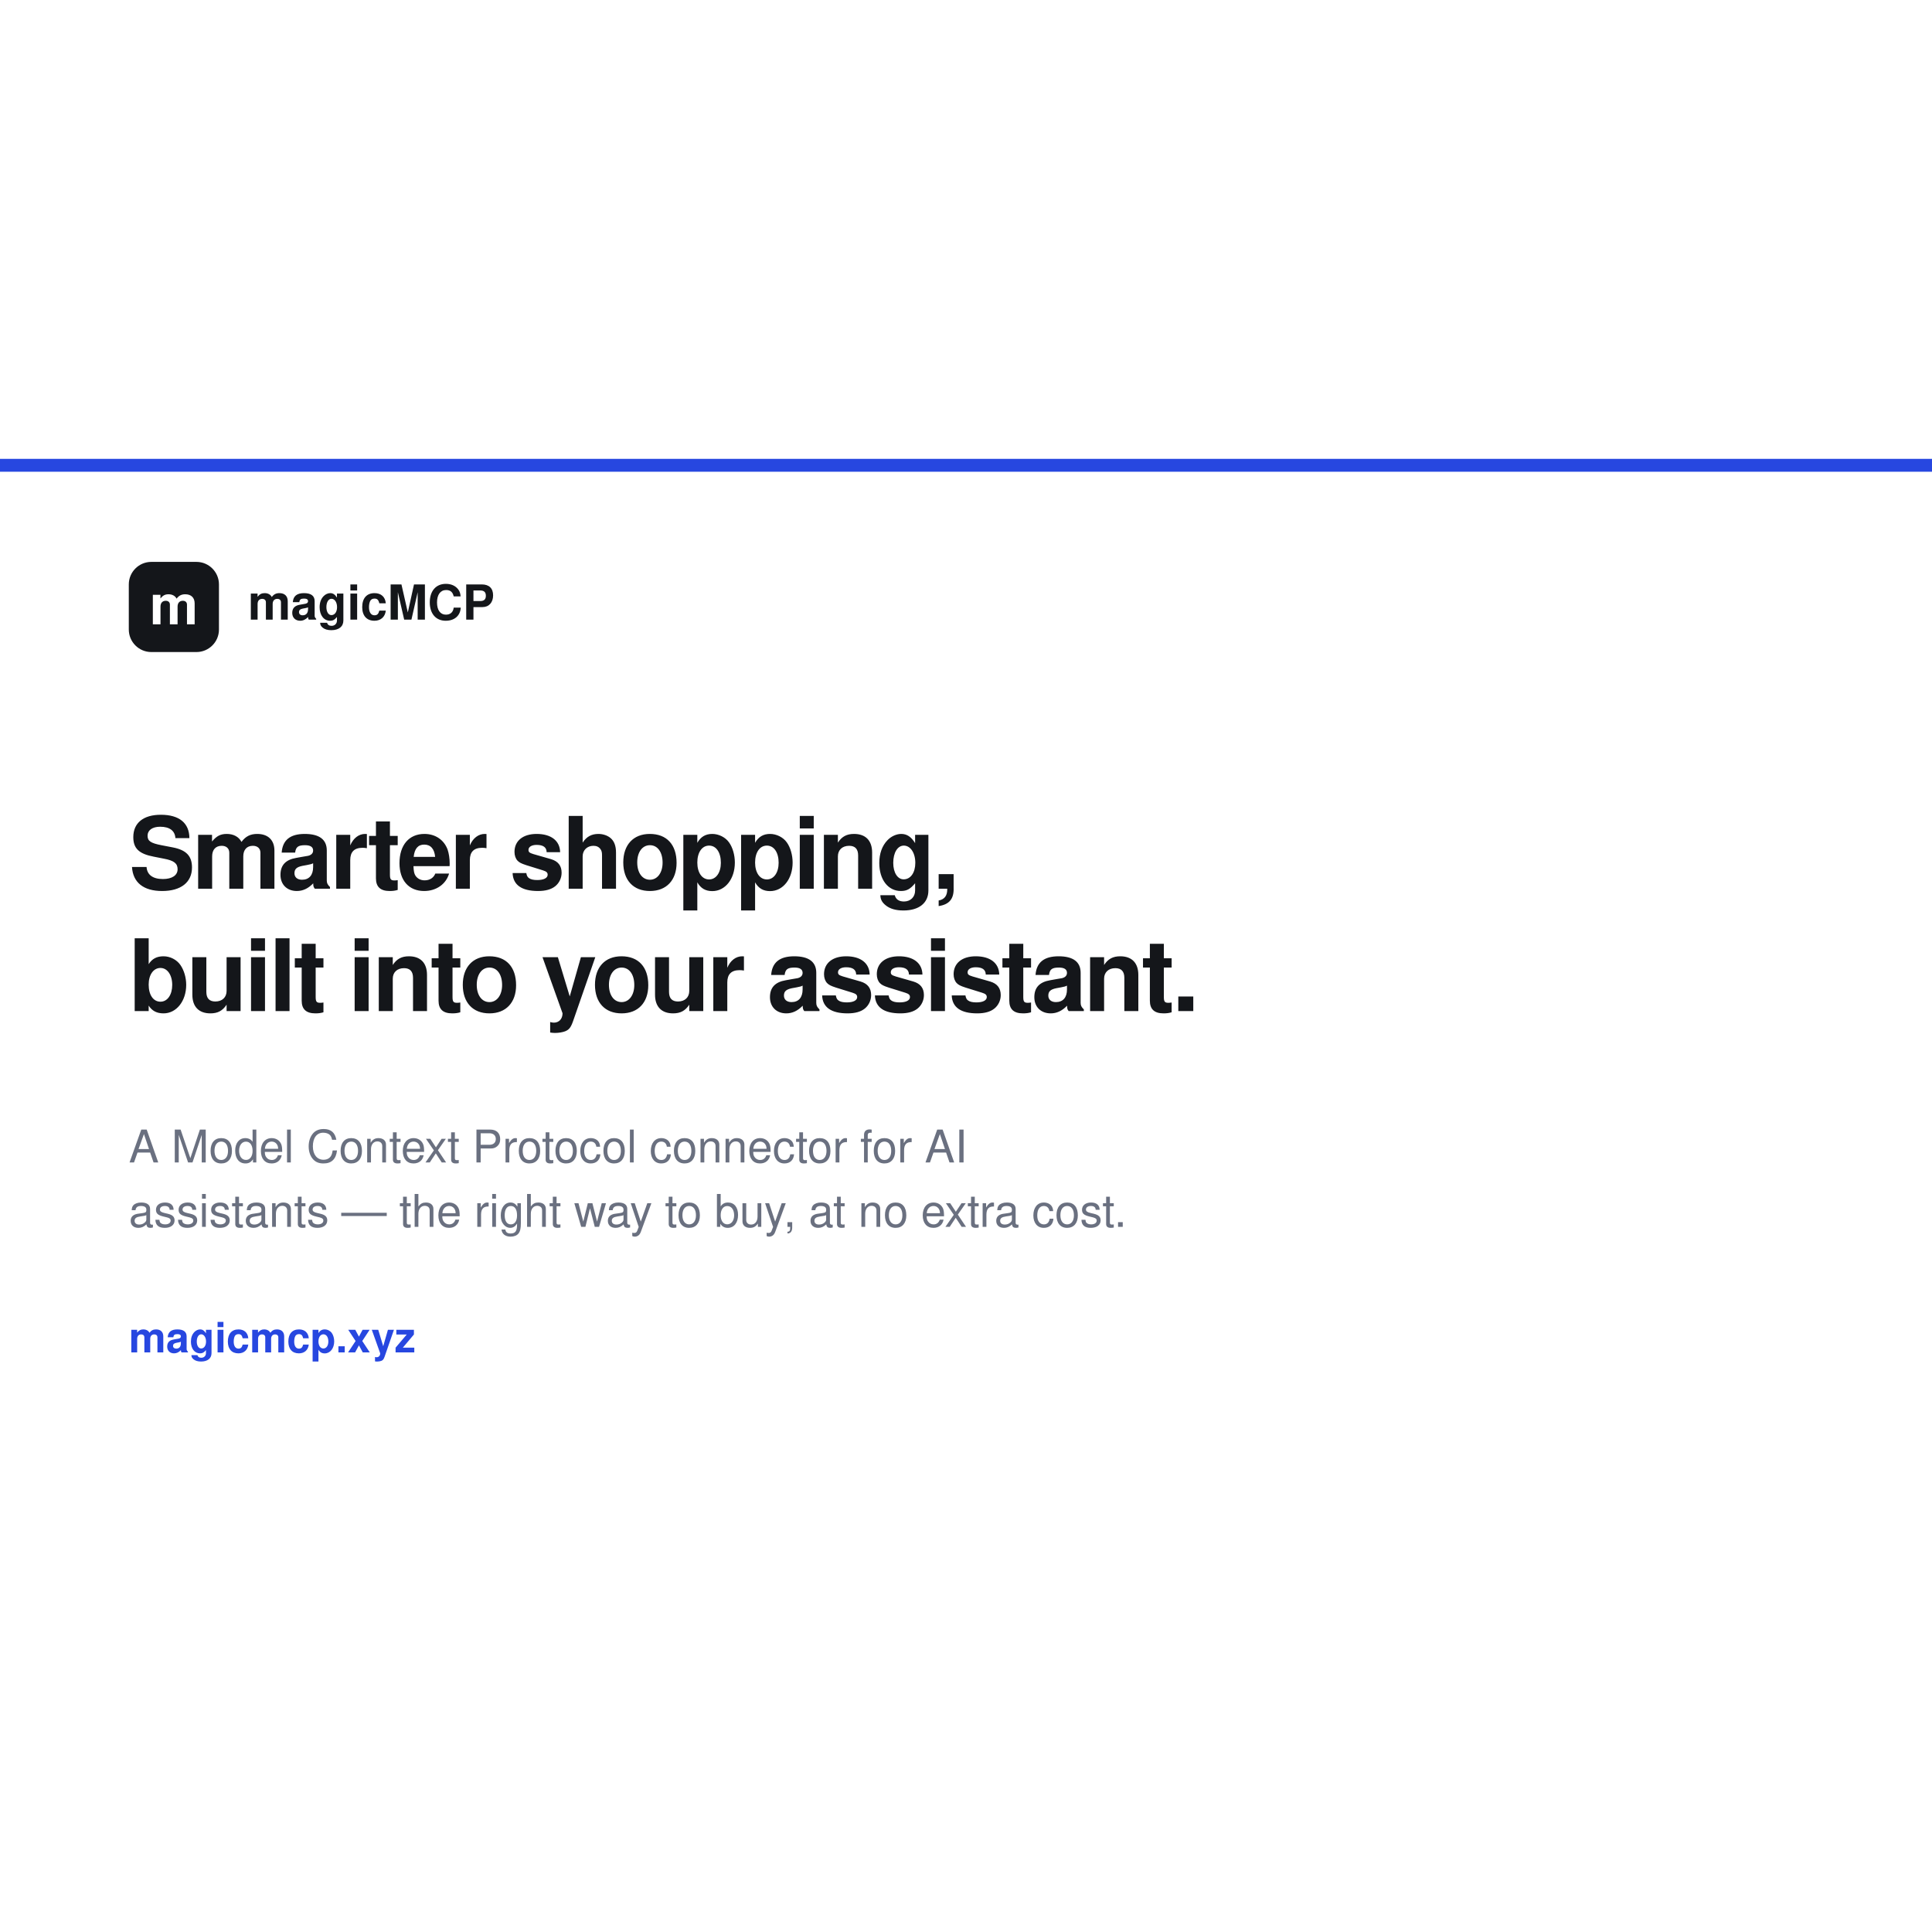
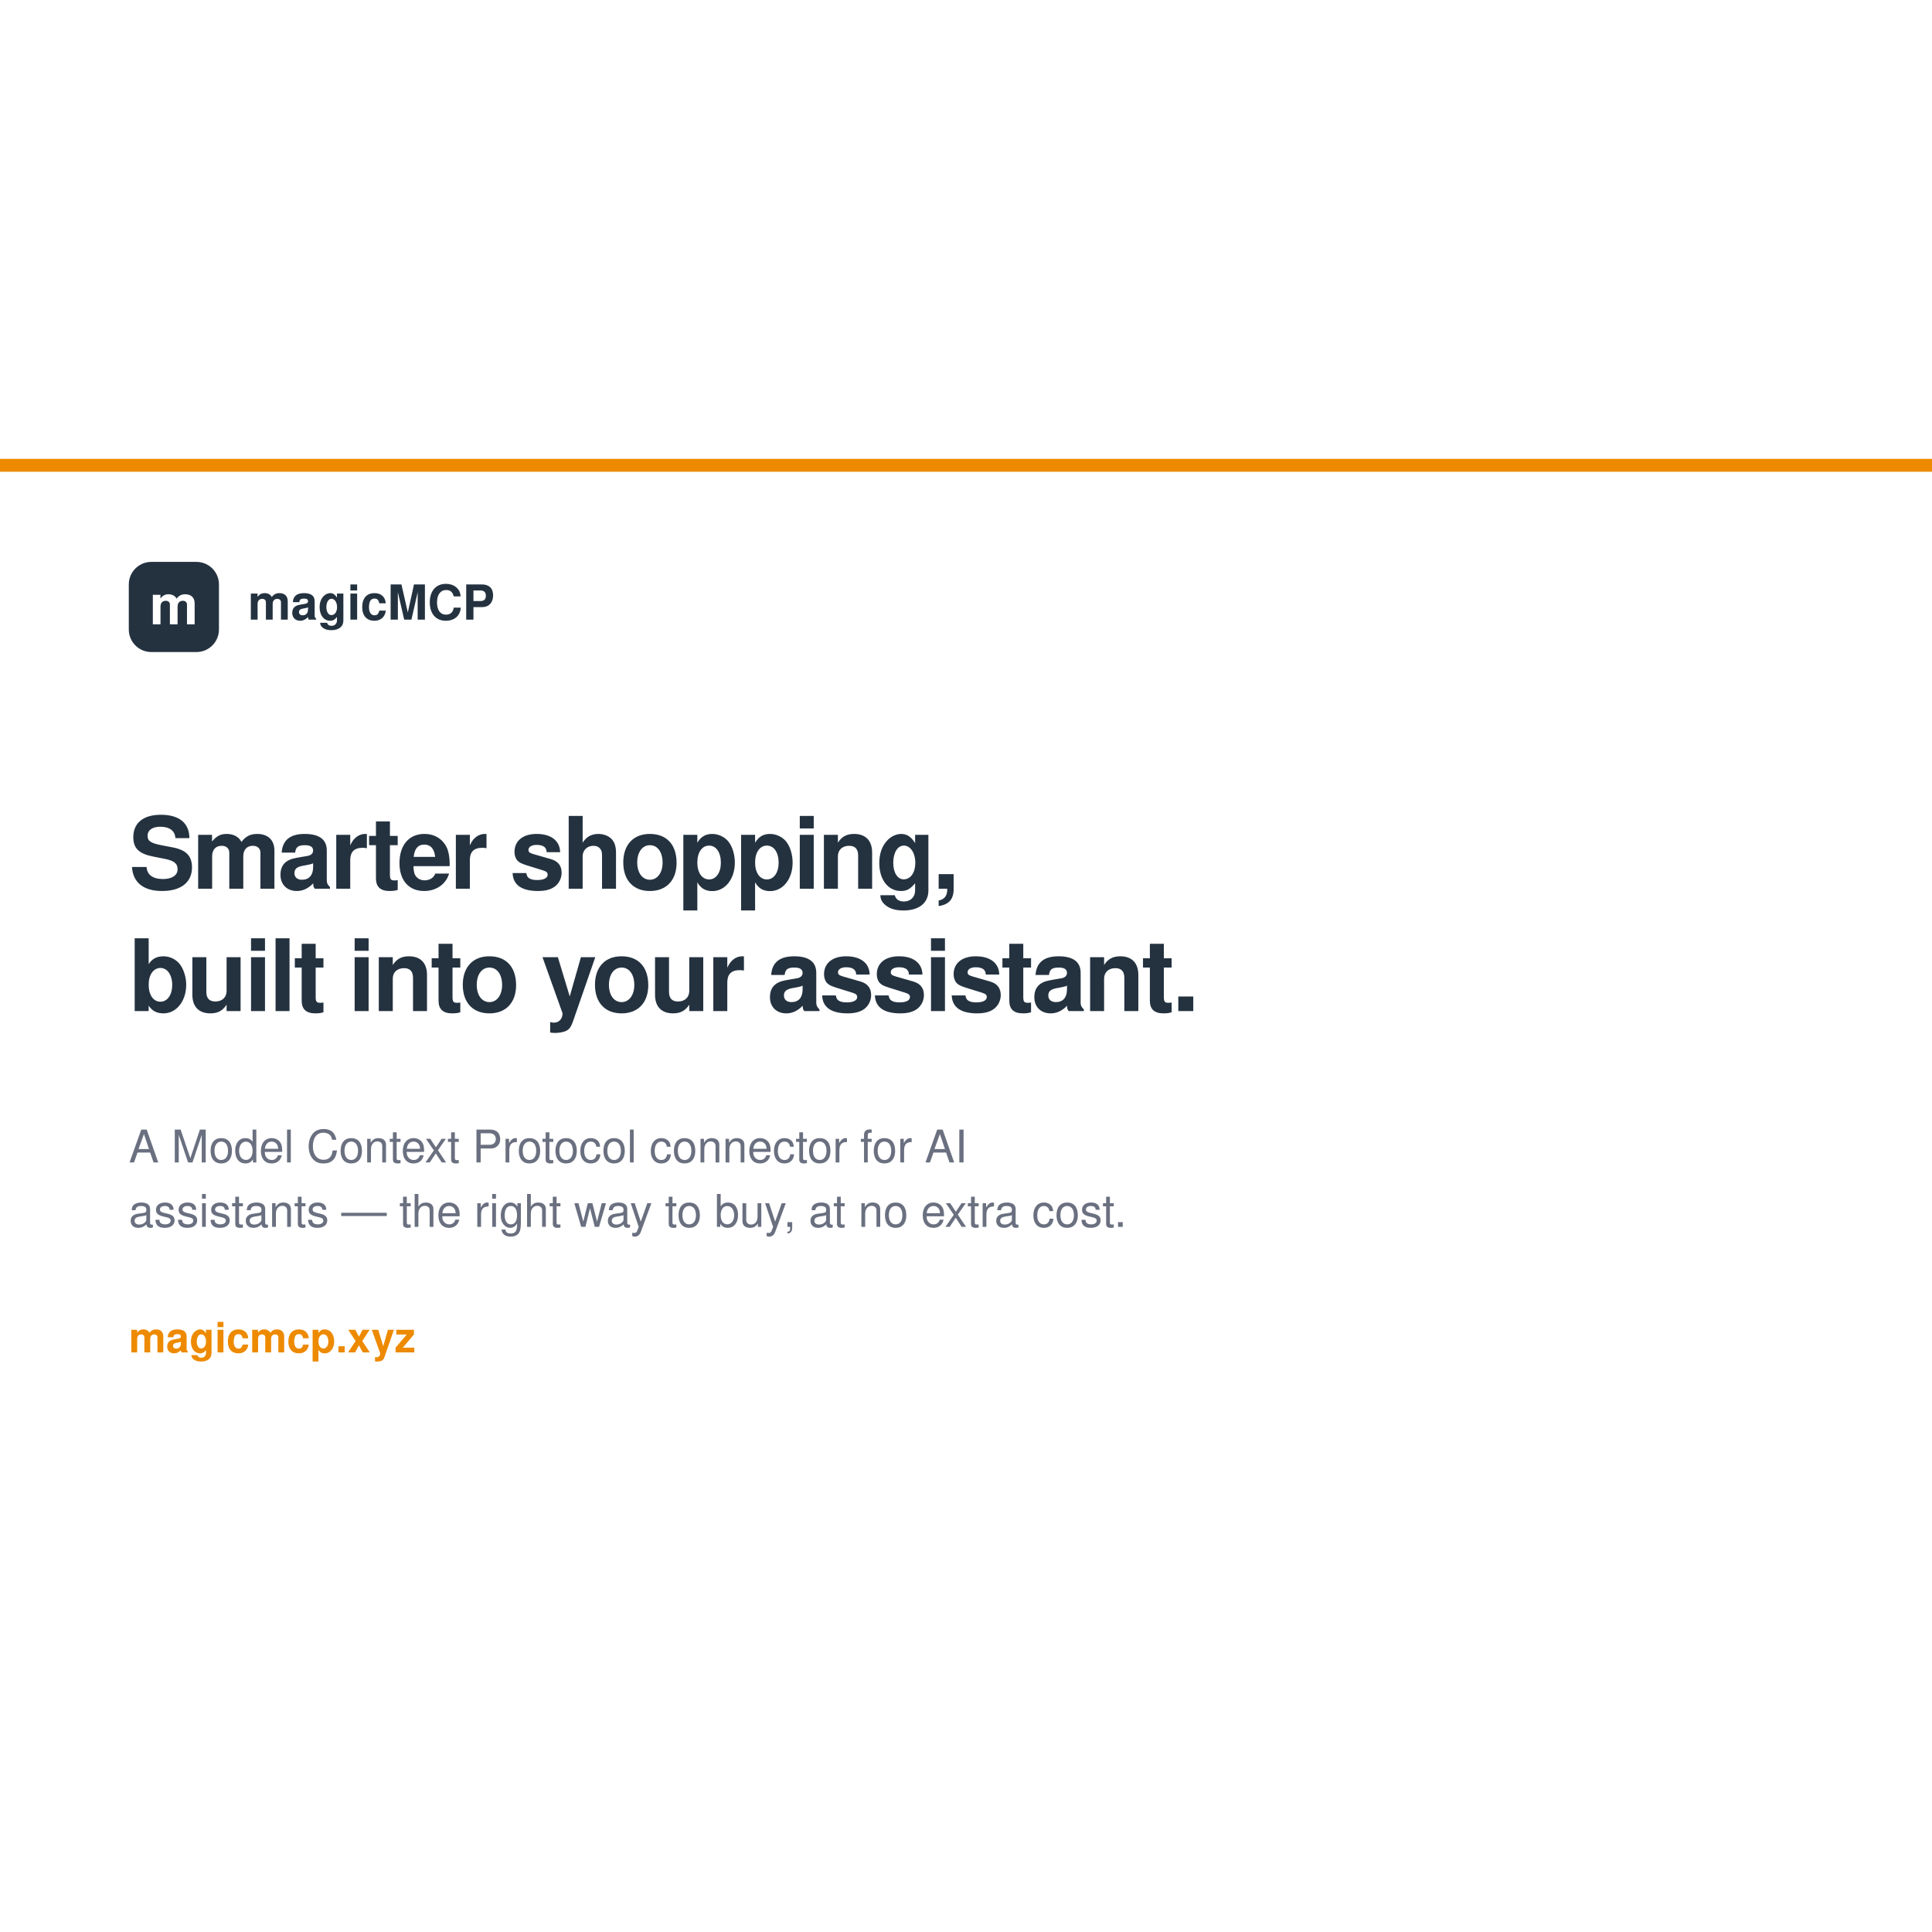
<svg xmlns="http://www.w3.org/2000/svg" width="1200" height="1200" viewBox="0 0 1200 1200">
  <rect width="1200" height="1200" fill="#ffffff" />
-   <rect x="0" y="285" width="1200" height="8" fill="#2747e0" />
+   <rect x="0" y="285" width="1200" height="8" fill="#ed8a00" />
  <g transform="translate(80, 349)">
-     <rect width="56" height="56" rx="14" fill="#14161a" />
+     <rect width="56" height="56" rx="14" fill="#243240" />
    <text x="28" y="31" text-anchor="middle" dominant-baseline="central" font-family="'Helvetica Neue', Helvetica, Arial, sans-serif" font-weight="700" font-size="34" fill="#ffffff">m</text>
-     <text x="74" y="29" dominant-baseline="central" font-family="'Helvetica Neue', Helvetica, Arial, sans-serif" font-size="30" font-weight="600" fill="#14161a">magicMCP</text>
+     <text x="74" y="29" dominant-baseline="central" font-family="'Helvetica Neue', Helvetica, Arial, sans-serif" font-size="30" font-weight="600" fill="#243240">magicMCP</text>
  </g>
-   <text x="80" y="552" font-family="'Helvetica Neue', Helvetica, Arial, sans-serif" font-weight="700" letter-spacing="-2" font-size="62" fill="#14161a">Smarter shopping,</text>
-   <text x="80" y="628" font-family="'Helvetica Neue', Helvetica, Arial, sans-serif" font-weight="700" letter-spacing="-2" font-size="62" fill="#14161a">built into your assistant.</text>
+   <text x="80" y="552" font-family="'Helvetica Neue', Helvetica, Arial, sans-serif" font-weight="700" letter-spacing="-2" font-size="62" fill="#243240">Smarter shopping,</text>
+   <text x="80" y="628" font-family="'Helvetica Neue', Helvetica, Arial, sans-serif" font-weight="700" letter-spacing="-2" font-size="62" fill="#243240">built into your assistant.</text>
  <text x="80" y="722" font-family="Helvetica, Arial, sans-serif" font-size="28" fill="#6a7080">A Model Context Protocol connector for AI</text>
  <text x="80" y="762" font-family="Helvetica, Arial, sans-serif" font-size="28" fill="#6a7080">assistants — the right way to buy, at no extra cost.</text>
-   <text x="80" y="840" font-family="Helvetica, Arial, sans-serif" font-size="26" font-weight="600" fill="#2747e0">magicmcp.xyz</text>
+   <text x="80" y="840" font-family="Helvetica, Arial, sans-serif" font-size="26" font-weight="600" fill="#ed8a00">magicmcp.xyz</text>
</svg>
